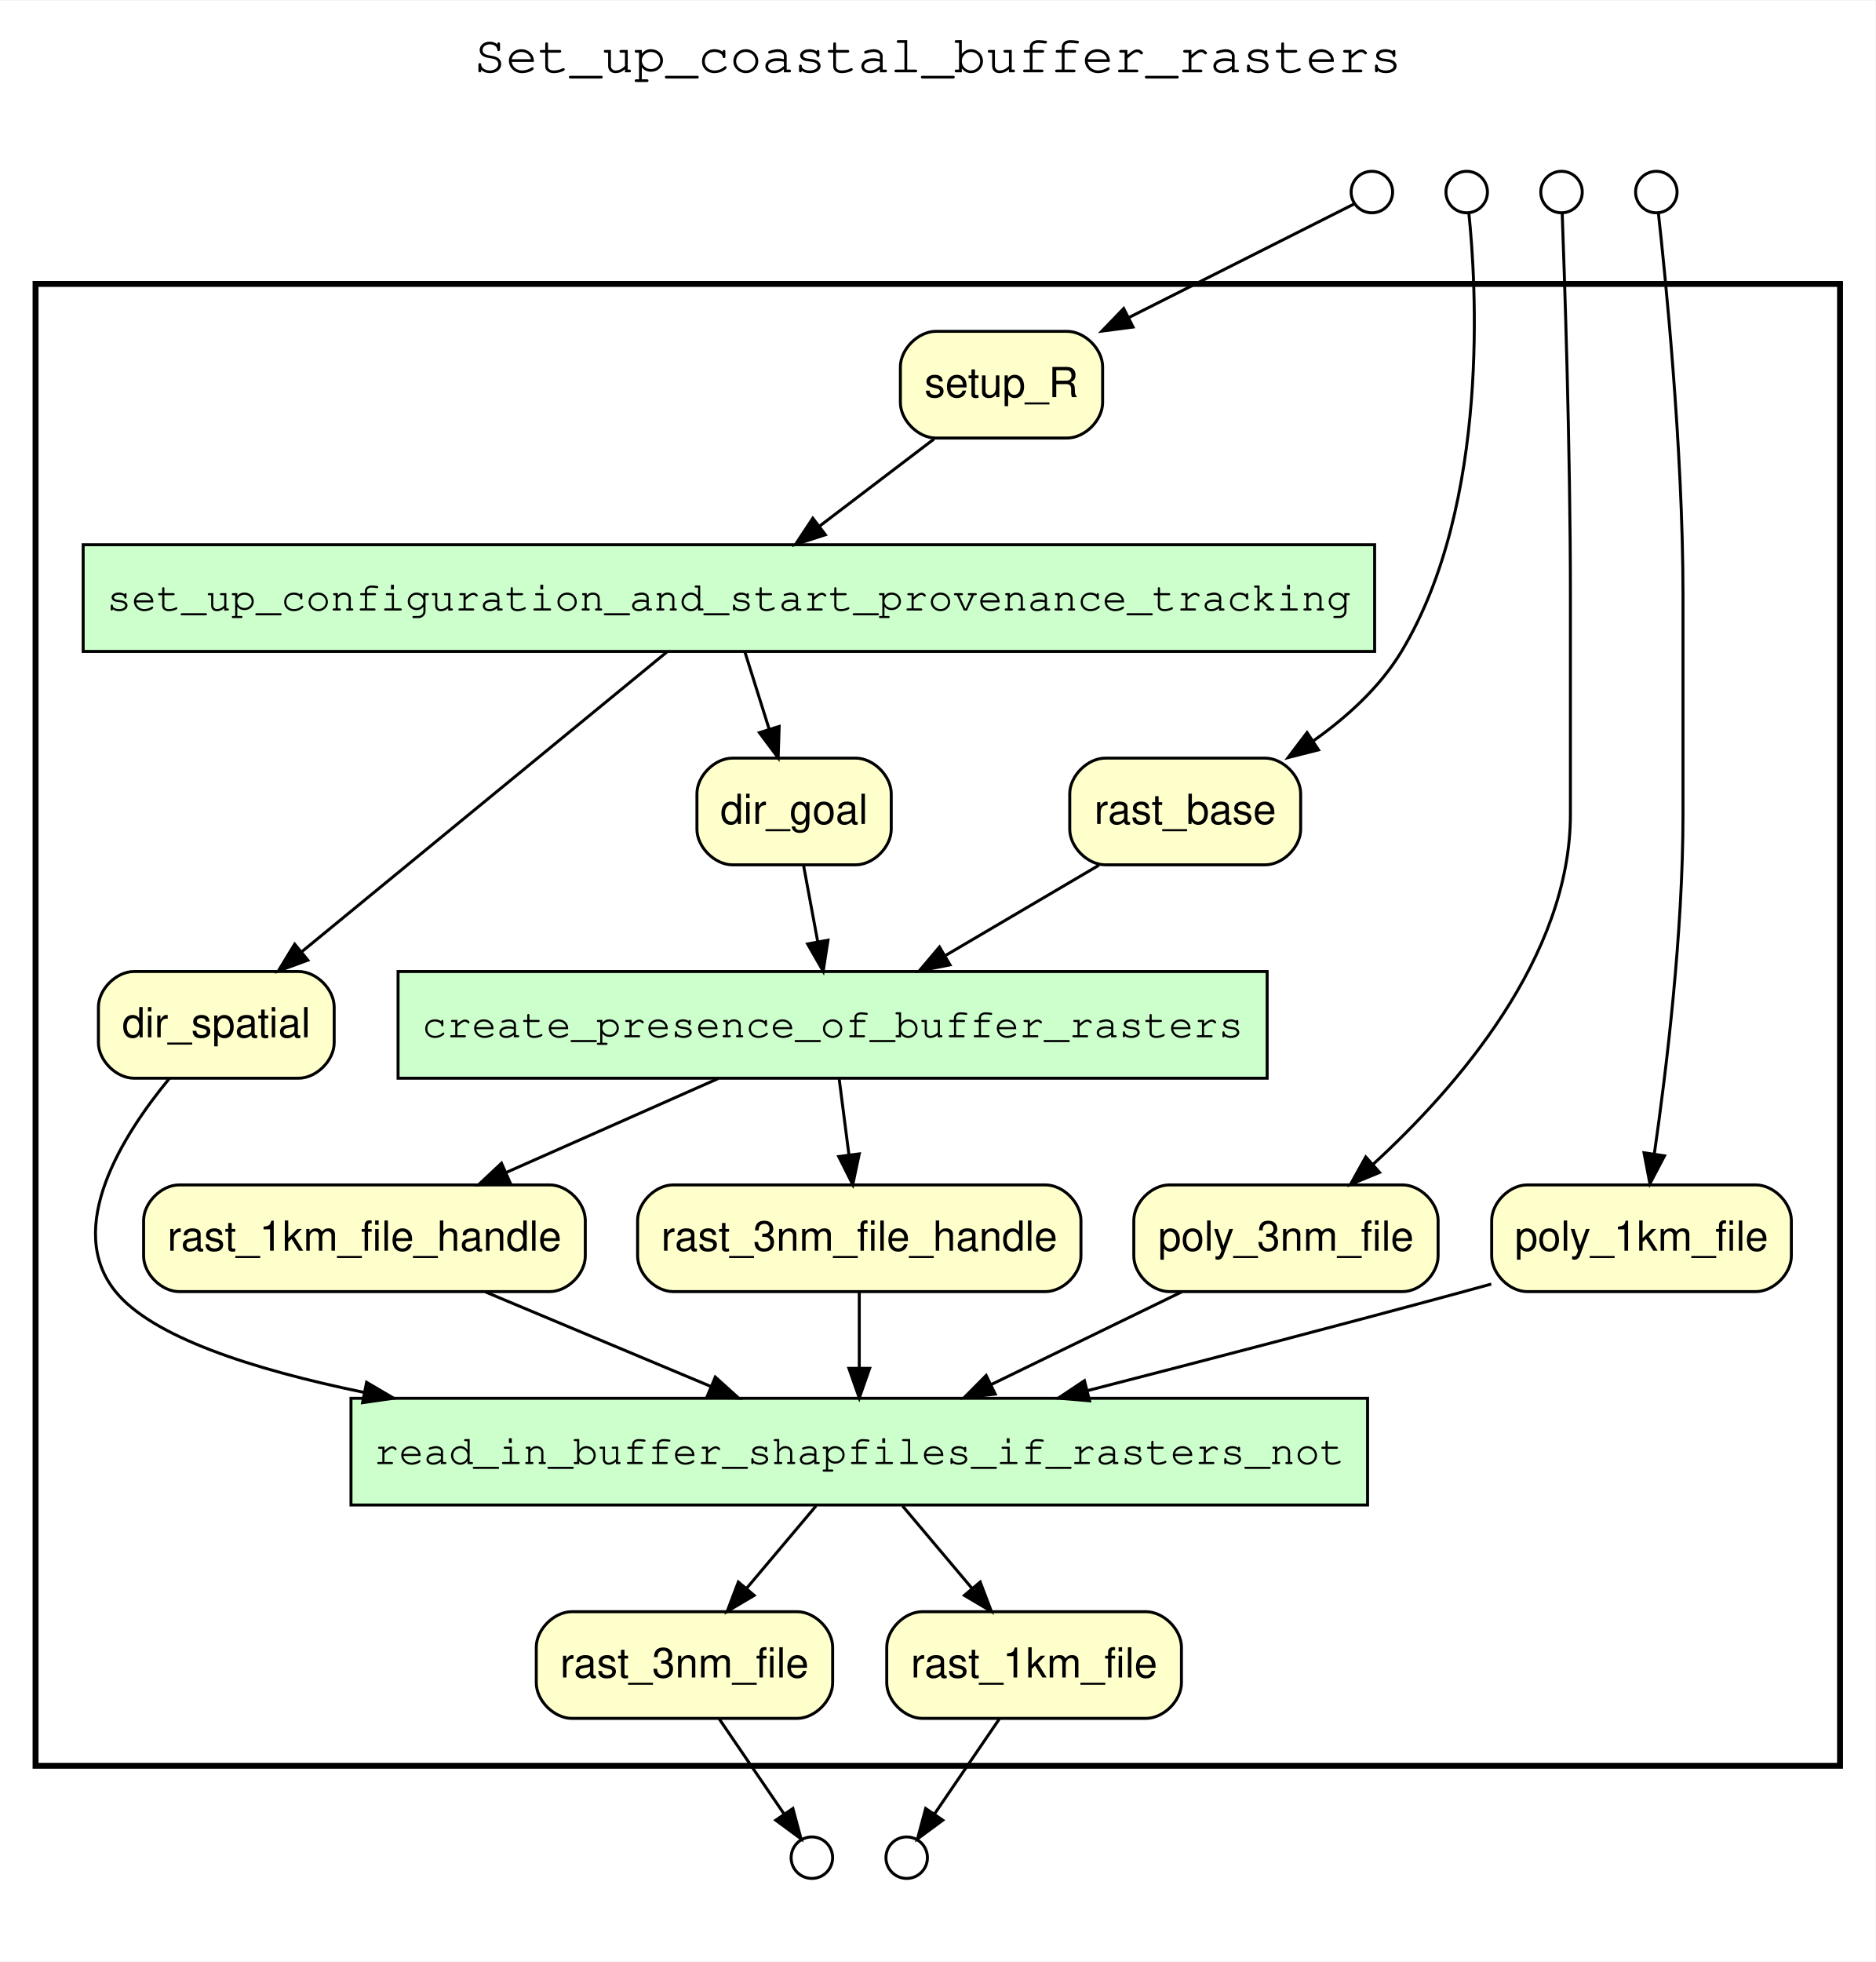
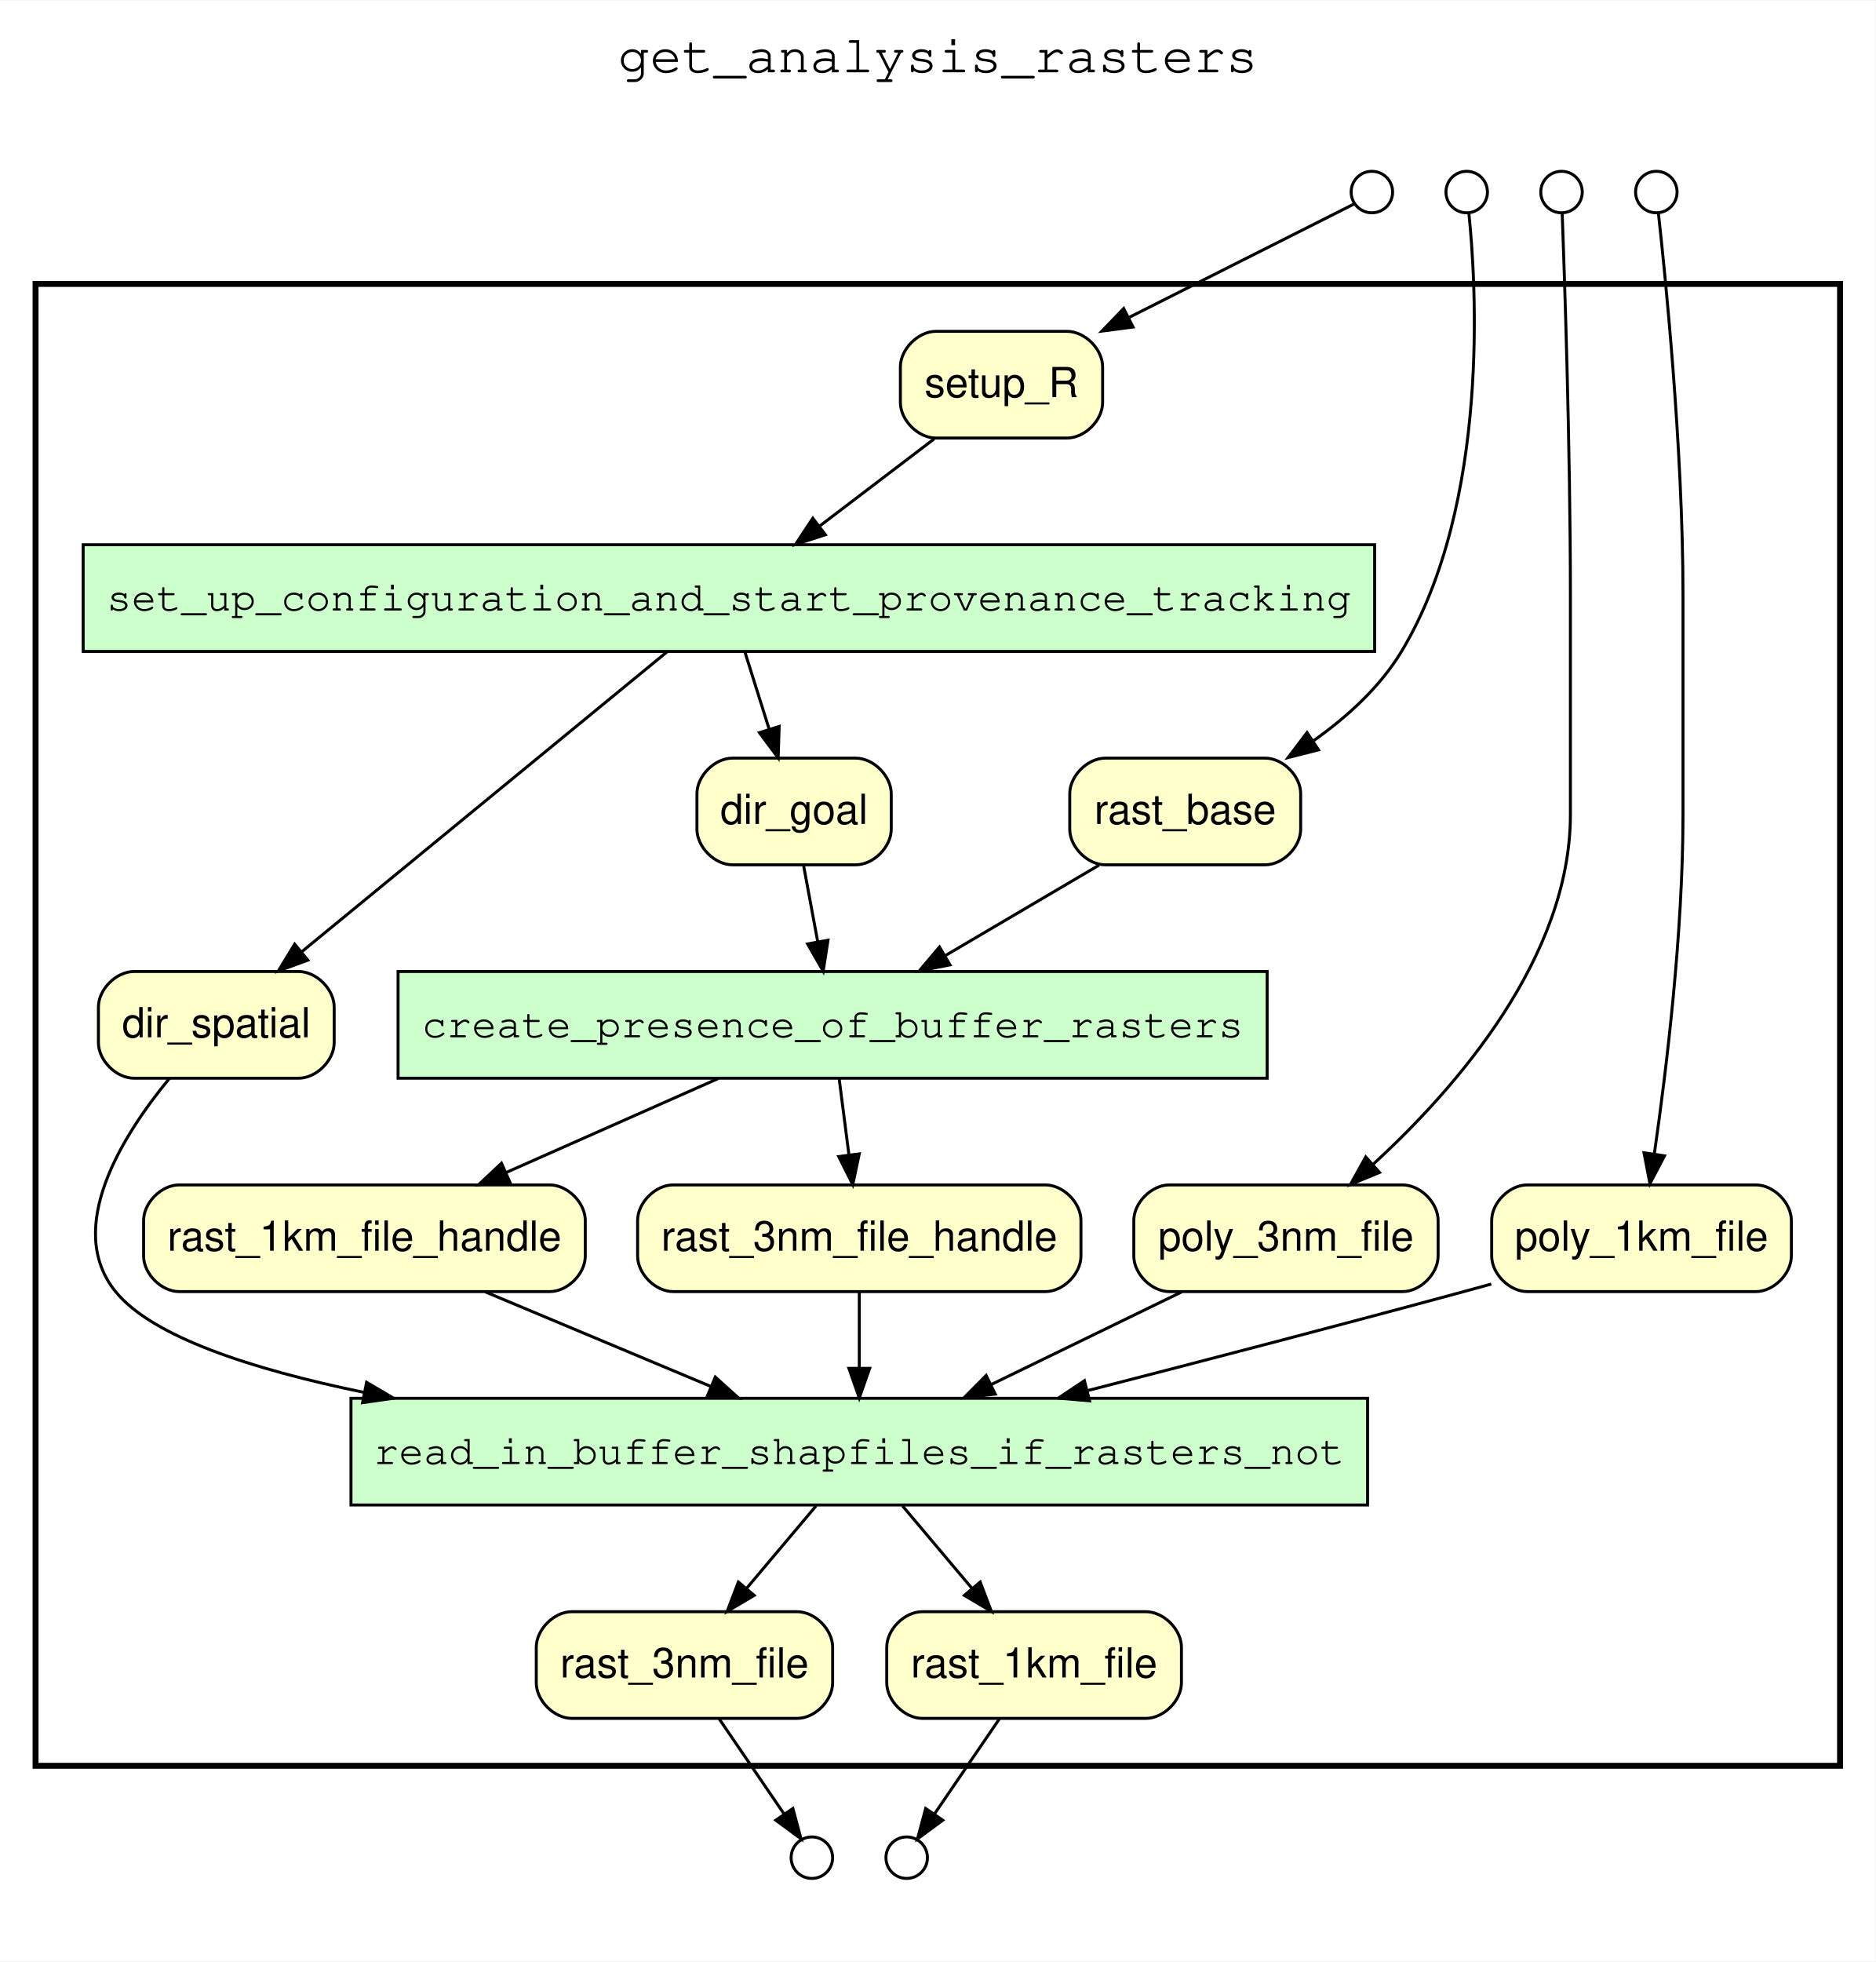
<svg xmlns="http://www.w3.org/2000/svg" width="633pt" height="662pt" viewBox="0.00 0.00 633.00 661.60">
  <g id="graph0" class="graph" transform="scale(1 1) rotate(0) translate(4 657.6)">
    <polygon fill="white" stroke="none" points="-4,4 -4,-657.6 629,-657.6 629,4 -4,4" />
-     <text text-anchor="middle" x="312.5" y="-633.4" font-family="Courier,monospace" font-size="18.00">Set_up_coastal_buffer_rasters</text>
-     <g id="clust1" class="cluster">
-       <polygon fill="none" stroke="black" stroke-width="2" points="8,-62 8,-562 617,-562 617,-62 8,-62" />
-     </g>
-     <g id="clust2" class="cluster">
-       <polygon fill="none" stroke="white" stroke-width="2" points="16,-70 16,-554 609,-554 609,-70 16,-70" />
-     </g>
+     <text text-anchor="middle" x="312.5" y="-633.4" font-family="Courier,monospace" font-size="18.00">get_analysis_rasters</text>
    <g id="clust3" class="cluster">
      <polygon fill="none" stroke="white" stroke-width="2" points="436,-570 436,-616 578,-616 578,-570 436,-570" />
    </g>
    <g id="clust4" class="cluster">
      <polygon fill="none" stroke="white" stroke-width="2" points="444,-578 444,-608 570,-608 570,-578 444,-578" />
    </g>
    <g id="clust5" class="cluster">
      <polygon fill="none" stroke="white" stroke-width="2" points="247,-8 247,-54 325,-54 325,-8 247,-8" />
    </g>
    <g id="clust6" class="cluster">
      <polygon fill="none" stroke="white" stroke-width="2" points="255,-16 255,-46 317,-46 317,-16 255,-16" />
+     </g>
+     <g id="clust1" class="cluster">
+       <polygon fill="none" stroke="black" stroke-width="2" points="8,-62 8,-562 617,-562 617,-62 8,-62" />
+     </g>
+     <g id="clust2" class="cluster">
+       <polygon fill="none" stroke="white" stroke-width="2" points="16,-70 16,-554 609,-554 609,-70 16,-70" />
    </g>
    <g id="node1" class="node">
      <polygon fill="#ccffcc" stroke="black" points="459.93,-474 24.07,-474 24.07,-438 459.93,-438 459.93,-474" />
      <text text-anchor="middle" x="242" y="-451.8" font-family="Courier,monospace" font-size="14.00">set_up_configuration_and_start_provenance_tracking</text>
    </g>
    <g id="node5" class="node">
      <path fill="#ffffcc" stroke="black" d="M96.784,-330C96.784,-330 41.216,-330 41.216,-330 35.216,-330 29.216,-324 29.216,-318 29.216,-318 29.216,-306 29.216,-306 29.216,-300 35.216,-294 41.216,-294 41.216,-294 96.784,-294 96.784,-294 102.784,-294 108.784,-300 108.784,-306 108.784,-306 108.784,-318 108.784,-318 108.784,-324 102.784,-330 96.784,-330" />
      <text text-anchor="middle" x="69" y="-307.8" font-family="Helvetica,sans-Serif" font-size="14.00">dir_spatial</text>
    </g>
    <g id="edge9" class="edge">
      <path fill="none" stroke="black" d="M221.132,-437.871C190.349,-412.604 132.662,-365.254 97.848,-336.679" />
      <polygon fill="black" stroke="black" points="99.892,-333.828 89.942,-330.189 95.451,-339.239 99.892,-333.828" />
    </g>
    <g id="node6" class="node">
      <path fill="#ffffcc" stroke="black" d="M284.787,-402C284.787,-402 243.213,-402 243.213,-402 237.213,-402 231.213,-396 231.213,-390 231.213,-390 231.213,-378 231.213,-378 231.213,-372 237.213,-366 243.213,-366 243.213,-366 284.787,-366 284.787,-366 290.787,-366 296.787,-372 296.787,-378 296.787,-378 296.787,-390 296.787,-390 296.787,-396 290.787,-402 284.787,-402" />
      <text text-anchor="middle" x="264" y="-379.8" font-family="Helvetica,sans-Serif" font-size="14.00">dir_goal</text>
    </g>
    <g id="edge10" class="edge">
      <path fill="none" stroke="black" d="M247.438,-437.697C249.889,-429.898 252.84,-420.509 255.568,-411.829" />
      <polygon fill="black" stroke="black" points="258.965,-412.694 258.624,-402.104 252.287,-410.595 258.965,-412.694" />
    </g>
    <g id="node2" class="node">
      <polygon fill="#ccffcc" stroke="black" points="423.654,-330 130.346,-330 130.346,-294 423.654,-294 423.654,-330" />
      <text text-anchor="middle" x="277" y="-307.8" font-family="Courier,monospace" font-size="14.00">create_presence_of_buffer_rasters</text>
    </g>
    <g id="node8" class="node">
      <path fill="#ffffcc" stroke="black" d="M348.814,-258C348.814,-258 223.186,-258 223.186,-258 217.186,-258 211.186,-252 211.186,-246 211.186,-246 211.186,-234 211.186,-234 211.186,-228 217.186,-222 223.186,-222 223.186,-222 348.814,-222 348.814,-222 354.814,-222 360.814,-228 360.814,-234 360.814,-234 360.814,-246 360.814,-246 360.814,-252 354.814,-258 348.814,-258" />
      <text text-anchor="middle" x="286" y="-235.8" font-family="Helvetica,sans-Serif" font-size="14.00">rast_3nm_file_handle</text>
    </g>
    <g id="edge11" class="edge">
      <path fill="none" stroke="black" d="M279.225,-293.697C280.217,-285.983 281.408,-276.712 282.514,-268.112" />
      <polygon fill="black" stroke="black" points="285.997,-268.469 283.801,-258.104 279.054,-267.576 285.997,-268.469" />
    </g>
    <g id="node9" class="node">
      <path fill="#ffffcc" stroke="black" d="M181.531,-258C181.531,-258 56.469,-258 56.469,-258 50.469,-258 44.469,-252 44.469,-246 44.469,-246 44.469,-234 44.469,-234 44.469,-228 50.469,-222 56.469,-222 56.469,-222 181.531,-222 181.531,-222 187.531,-222 193.531,-228 193.531,-234 193.531,-234 193.531,-246 193.531,-246 193.531,-252 187.531,-258 181.531,-258" />
      <text text-anchor="middle" x="119" y="-235.8" font-family="Helvetica,sans-Serif" font-size="14.00">rast_1km_file_handle</text>
    </g>
    <g id="edge12" class="edge">
      <path fill="none" stroke="black" d="M238.349,-293.876C216.749,-284.307 189.649,-272.3 166.734,-262.148" />
      <polygon fill="black" stroke="black" points="168.086,-258.919 157.526,-258.068 165.251,-265.319 168.086,-258.919" />
    </g>
    <g id="node3" class="node">
      <polygon fill="#ccffcc" stroke="black" points="457.546,-186 114.454,-186 114.454,-150 457.546,-150 457.546,-186" />
      <text text-anchor="middle" x="286" y="-163.8" font-family="Courier,monospace" font-size="14.00">read_in_buffer_shapfiles_if_rasters_not</text>
    </g>
    <g id="node12" class="node">
      <path fill="#ffffcc" stroke="black" d="M265.011,-114C265.011,-114 188.989,-114 188.989,-114 182.989,-114 176.989,-108 176.989,-102 176.989,-102 176.989,-90 176.989,-90 176.989,-84 182.989,-78 188.989,-78 188.989,-78 265.011,-78 265.011,-78 271.011,-78 277.011,-84 277.011,-90 277.011,-90 277.011,-102 277.011,-102 277.011,-108 271.011,-114 265.011,-114" />
      <text text-anchor="middle" x="227" y="-91.8" font-family="Helvetica,sans-Serif" font-size="14.00">rast_3nm_file</text>
    </g>
    <g id="edge13" class="edge">
      <path fill="none" stroke="black" d="M271.416,-149.697C264.342,-141.305 255.717,-131.07 247.955,-121.861" />
      <polygon fill="black" stroke="black" points="250.537,-119.495 241.417,-114.104 245.185,-124.006 250.537,-119.495" />
    </g>
    <g id="node13" class="node">
      <path fill="#ffffcc" stroke="black" d="M382.729,-114C382.729,-114 307.271,-114 307.271,-114 301.271,-114 295.271,-108 295.271,-102 295.271,-102 295.271,-90 295.271,-90 295.271,-84 301.271,-78 307.271,-78 307.271,-78 382.729,-78 382.729,-78 388.729,-78 394.729,-84 394.729,-90 394.729,-90 394.729,-102 394.729,-102 394.729,-108 388.729,-114 382.729,-114" />
      <text text-anchor="middle" x="345" y="-91.8" font-family="Helvetica,sans-Serif" font-size="14.00">rast_1km_file</text>
    </g>
    <g id="edge14" class="edge">
      <path fill="none" stroke="black" d="M300.584,-149.697C307.658,-141.305 316.283,-131.07 324.045,-121.861" />
      <polygon fill="black" stroke="black" points="326.815,-124.006 330.583,-114.104 321.463,-119.495 326.815,-124.006" />
    </g>
    <g id="node4" class="node">
      <path fill="#ffffcc" stroke="black" d="M356.128,-546C356.128,-546 311.872,-546 311.872,-546 305.872,-546 299.872,-540 299.872,-534 299.872,-534 299.872,-522 299.872,-522 299.872,-516 305.872,-510 311.872,-510 311.872,-510 356.128,-510 356.128,-510 362.128,-510 368.128,-516 368.128,-522 368.128,-522 368.128,-534 368.128,-534 368.128,-540 362.128,-546 356.128,-546" />
      <text text-anchor="middle" x="334" y="-523.8" font-family="Helvetica,sans-Serif" font-size="14.00">setup_R</text>
    </g>
    <g id="edge1" class="edge">
      <path fill="none" stroke="black" d="M311.258,-509.697C299.56,-500.796 285.139,-489.823 272.49,-480.199" />
      <polygon fill="black" stroke="black" points="274.558,-477.374 264.48,-474.104 270.319,-482.945 274.558,-477.374" />
    </g>
    <g id="edge2" class="edge">
      <path fill="none" stroke="black" d="M53.221,-293.988C37.372,-274.792 17.602,-243.455 35,-222 47.283,-206.852 80.538,-195.866 118.978,-187.966" />
      <polygon fill="black" stroke="black" points="119.716,-191.388 128.852,-186.024 118.365,-184.52 119.716,-191.388" />
    </g>
    <g id="edge3" class="edge">
      <path fill="none" stroke="black" d="M267.213,-365.697C268.646,-357.983 270.368,-348.712 271.965,-340.112" />
      <polygon fill="black" stroke="black" points="275.439,-340.575 273.823,-330.104 268.556,-339.297 275.439,-340.575" />
    </g>
    <g id="node7" class="node">
      <path fill="#ffffcc" stroke="black" d="M422.966,-402C422.966,-402 369.034,-402 369.034,-402 363.034,-402 357.034,-396 357.034,-390 357.034,-390 357.034,-378 357.034,-378 357.034,-372 363.034,-366 369.034,-366 369.034,-366 422.966,-366 422.966,-366 428.966,-366 434.966,-372 434.966,-378 434.966,-378 434.966,-390 434.966,-390 434.966,-396 428.966,-402 422.966,-402" />
      <text text-anchor="middle" x="396" y="-379.8" font-family="Helvetica,sans-Serif" font-size="14.00">rast_base</text>
    </g>
    <g id="edge4" class="edge">
      <path fill="none" stroke="black" d="M366.889,-365.876C351.33,-356.724 331.981,-345.342 315.224,-335.485" />
      <polygon fill="black" stroke="black" points="316.617,-332.243 306.223,-330.19 313.067,-338.277 316.617,-332.243" />
    </g>
    <g id="edge5" class="edge">
      <path fill="none" stroke="black" d="M286,-221.697C286,-213.983 286,-204.712 286,-196.112" />
      <polygon fill="black" stroke="black" points="289.5,-196.104 286,-186.104 282.5,-196.104 289.5,-196.104" />
    </g>
    <g id="edge6" class="edge">
      <path fill="none" stroke="black" d="M159.853,-221.876C182.784,-212.264 211.582,-200.193 235.87,-190.013" />
      <polygon fill="black" stroke="black" points="237.41,-193.162 245.28,-186.068 234.704,-186.706 237.41,-193.162" />
    </g>
    <g id="node10" class="node">
      <path fill="#ffffcc" stroke="black" d="M469.35,-258C469.35,-258 390.65,-258 390.65,-258 384.65,-258 378.65,-252 378.65,-246 378.65,-246 378.65,-234 378.65,-234 378.65,-228 384.65,-222 390.65,-222 390.65,-222 469.35,-222 469.35,-222 475.35,-222 481.35,-228 481.35,-234 481.35,-234 481.35,-246 481.35,-246 481.35,-252 475.35,-258 469.35,-258" />
      <text text-anchor="middle" x="430" y="-235.8" font-family="Helvetica,sans-Serif" font-size="14.00">poly_3nm_file</text>
    </g>
    <g id="edge7" class="edge">
      <path fill="none" stroke="black" d="M394.774,-221.876C375.423,-212.469 351.227,-200.708 330.573,-190.667" />
      <polygon fill="black" stroke="black" points="331.886,-187.414 321.362,-186.19 328.825,-193.71 331.886,-187.414" />
    </g>
    <g id="node11" class="node">
      <path fill="#ffffcc" stroke="black" d="M588.568,-258C588.568,-258 511.432,-258 511.432,-258 505.432,-258 499.432,-252 499.432,-246 499.432,-246 499.432,-234 499.432,-234 499.432,-228 505.432,-222 511.432,-222 511.432,-222 588.568,-222 588.568,-222 594.568,-222 600.568,-228 600.568,-234 600.568,-234 600.568,-246 600.568,-246 600.568,-252 594.568,-258 588.568,-258" />
      <text text-anchor="middle" x="550" y="-235.8" font-family="Helvetica,sans-Serif" font-size="14.00">poly_1km_file</text>
    </g>
    <g id="edge8" class="edge">
      <path fill="none" stroke="black" d="M499.283,-224.546C496.144,-223.677 493.03,-222.823 490,-222 448.182,-210.645 401.402,-198.455 363.197,-188.631" />
      <polygon fill="black" stroke="black" points="363.727,-185.154 353.17,-186.057 361.986,-191.934 363.727,-185.154" />
    </g>
    <g id="node19" class="node">
      <ellipse fill="none" stroke="black" cx="270" cy="-31" rx="7" ry="7" />
    </g>
    <g id="edge20" class="edge">
      <path fill="none" stroke="black" d="M238.75,-77.785C245.615,-67.726 254.164,-55.202 260.583,-45.797" />
      <polygon fill="black" stroke="black" points="263.596,-47.59 266.343,-37.358 257.815,-43.644 263.596,-47.59" />
    </g>
    <g id="node18" class="node">
      <ellipse fill="none" stroke="black" cx="302" cy="-31" rx="7" ry="7" />
    </g>
    <g id="edge19" class="edge">
      <path fill="none" stroke="black" d="M333.25,-77.785C326.385,-67.726 317.836,-55.202 311.417,-45.797" />
      <polygon fill="black" stroke="black" points="314.185,-43.644 305.657,-37.358 308.404,-47.59 314.185,-43.644" />
    </g>
    <g id="node14" class="node">
      <ellipse fill="none" stroke="black" cx="459" cy="-593" rx="7" ry="7" />
    </g>
    <g id="edge15" class="edge">
      <path fill="none" stroke="black" d="M452.971,-588.961C439.329,-582.086 405.082,-564.825 376.817,-550.58" />
      <polygon fill="black" stroke="black" points="378.389,-547.453 367.883,-546.077 375.238,-553.703 378.389,-547.453" />
    </g>
    <g id="node15" class="node">
      <ellipse fill="none" stroke="black" cx="491" cy="-593" rx="7" ry="7" />
    </g>
    <g id="edge16" class="edge">
      <path fill="none" stroke="black" d="M491.73,-585.862C494.024,-563.946 499.25,-488.196 469,-438 461.785,-426.028 450.728,-415.962 439.385,-407.928" />
      <polygon fill="black" stroke="black" points="440.983,-404.788 430.714,-402.182 437.117,-410.623 440.983,-404.788" />
    </g>
    <g id="node16" class="node">
      <ellipse fill="none" stroke="black" cx="523" cy="-593" rx="7" ry="7" />
    </g>
    <g id="edge17" class="edge">
      <path fill="none" stroke="black" d="M523.235,-585.811C523.943,-566.666 526,-506.7 526,-457 526,-457 526,-457 526,-383 526,-334.855 487.657,-290.848 459.435,-264.978" />
      <polygon fill="black" stroke="black" points="461.582,-262.204 451.784,-258.174 456.931,-267.435 461.582,-262.204" />
    </g>
    <g id="node17" class="node">
      <ellipse fill="none" stroke="black" cx="555" cy="-593" rx="7" ry="7" />
    </g>
    <g id="edge18" class="edge">
      <path fill="none" stroke="black" d="M555.706,-585.82C557.828,-566.7 564,-506.798 564,-457 564,-457 564,-457 564,-383 564,-343.022 558.436,-297.017 554.324,-268.471" />
      <polygon fill="black" stroke="black" points="557.764,-267.811 552.833,-258.434 550.84,-268.84 557.764,-267.811" />
    </g>
  </g>
</svg>
